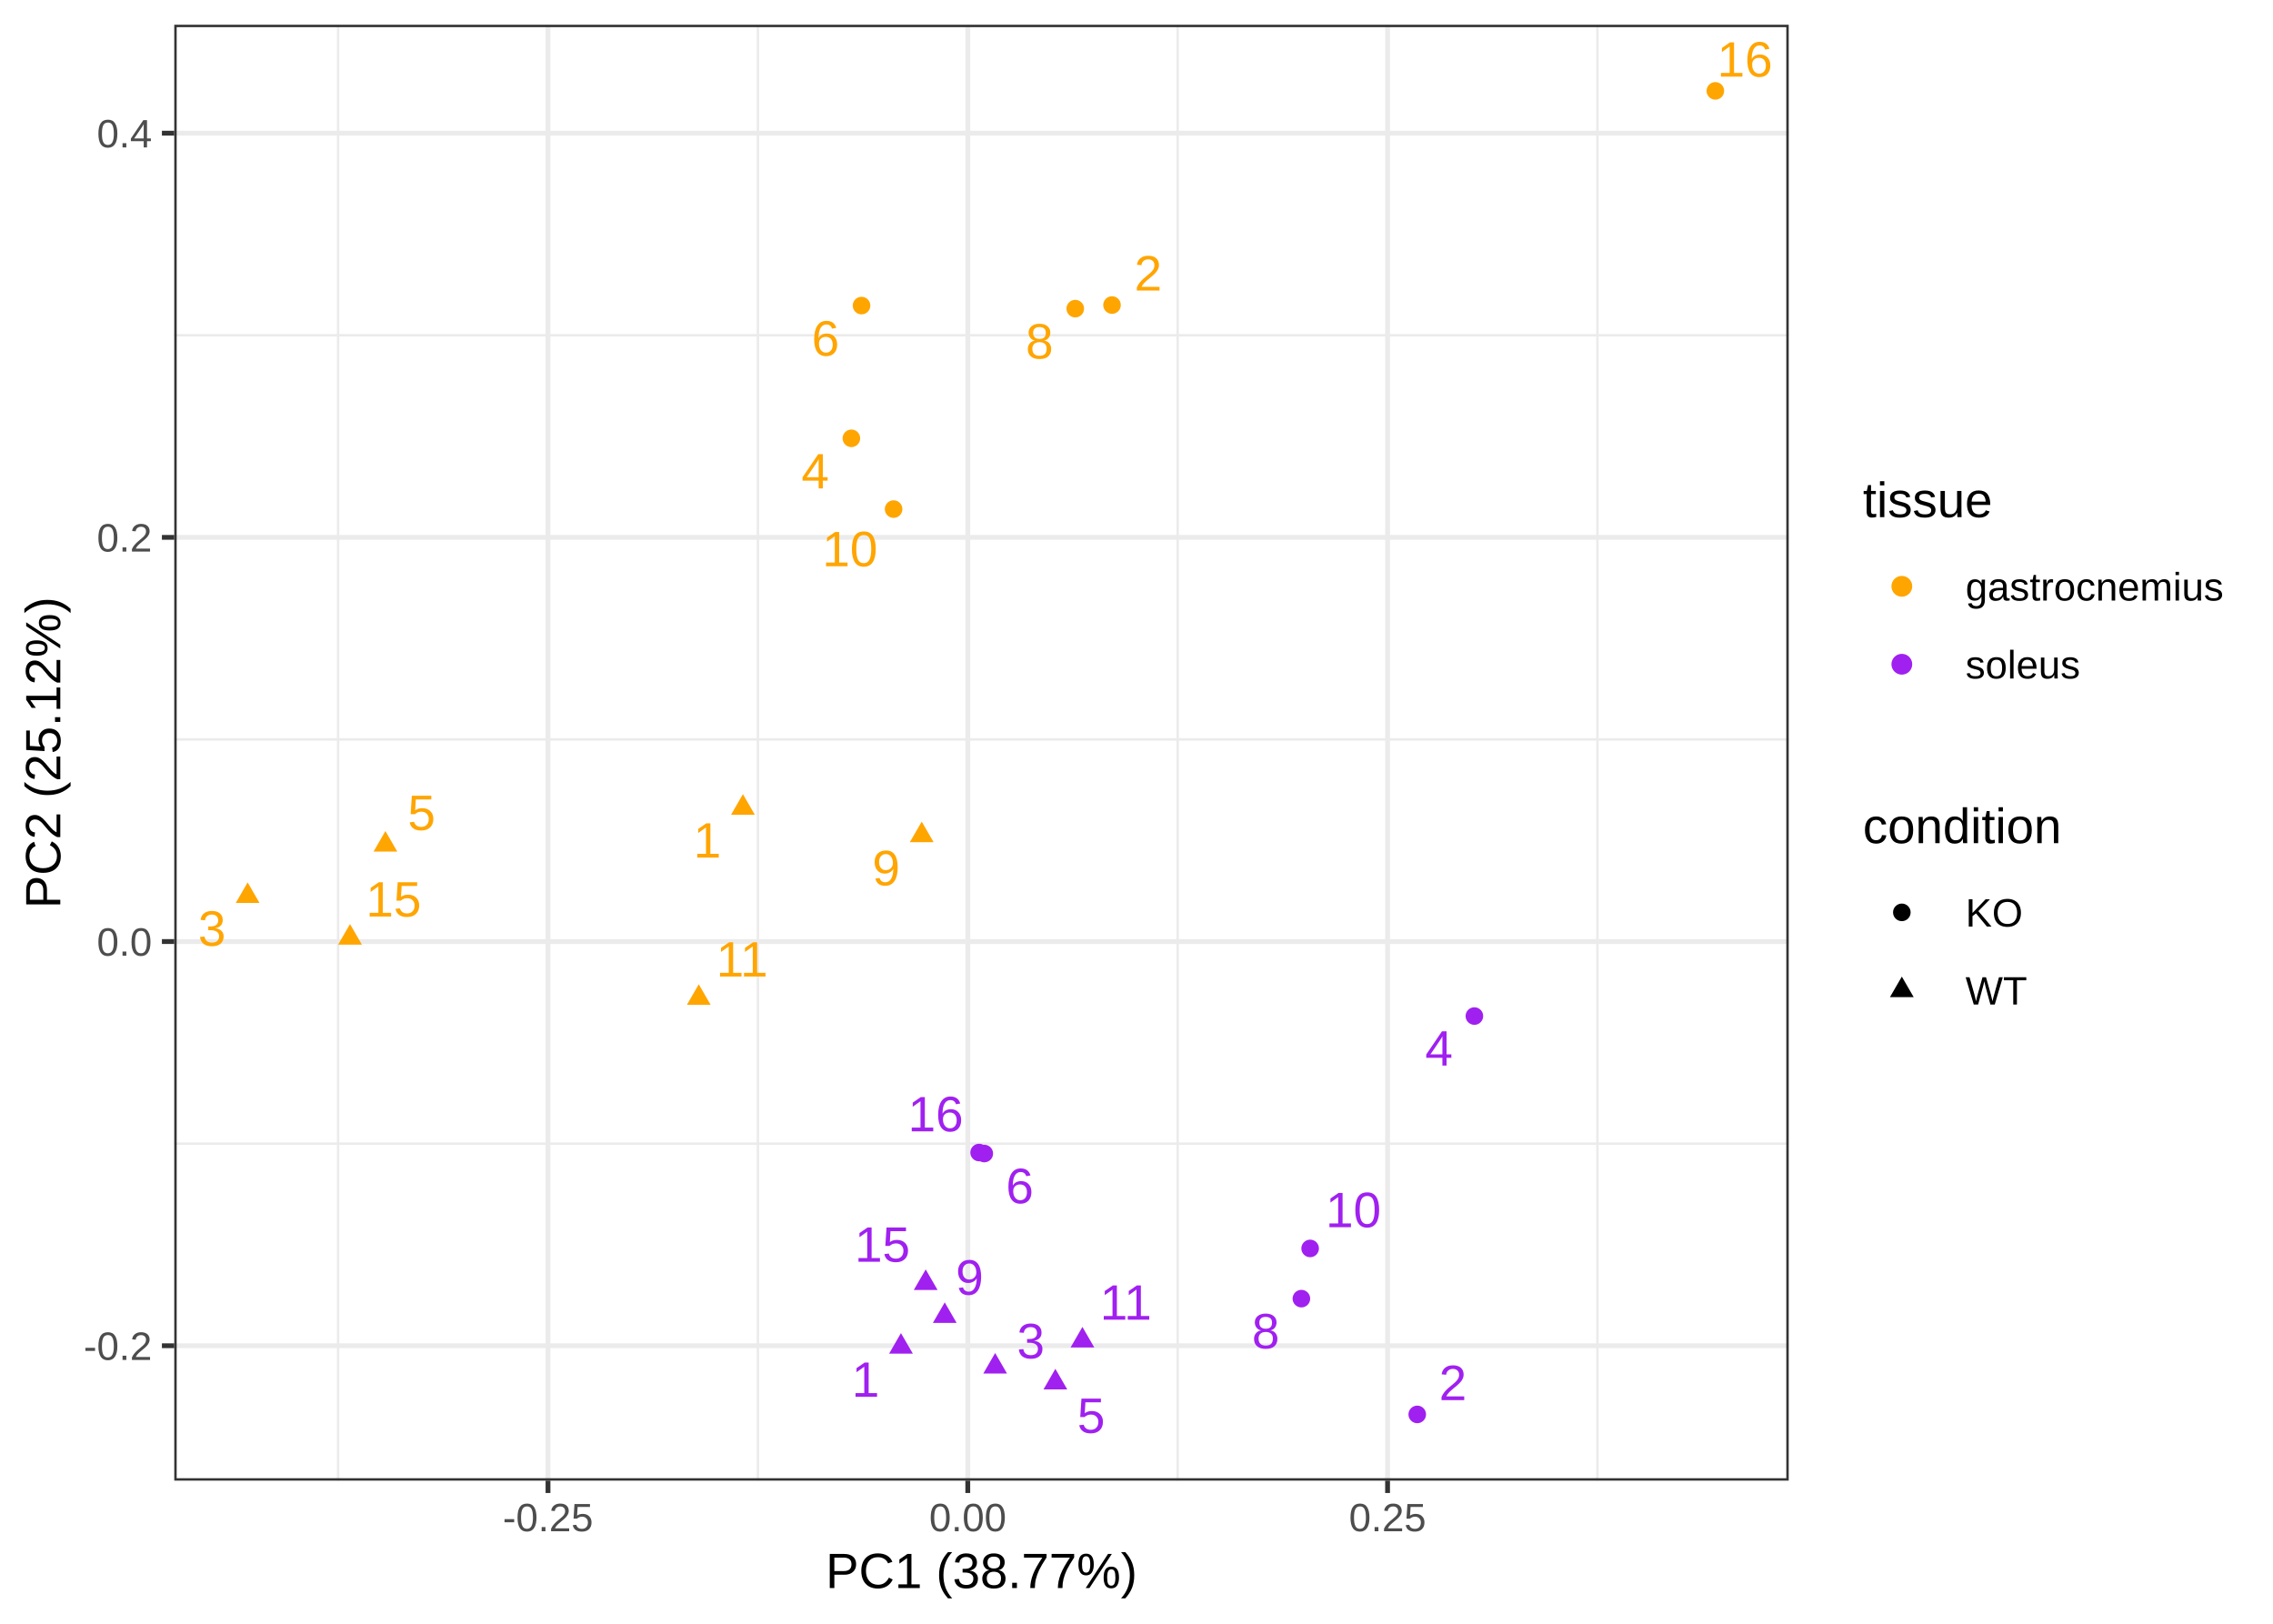
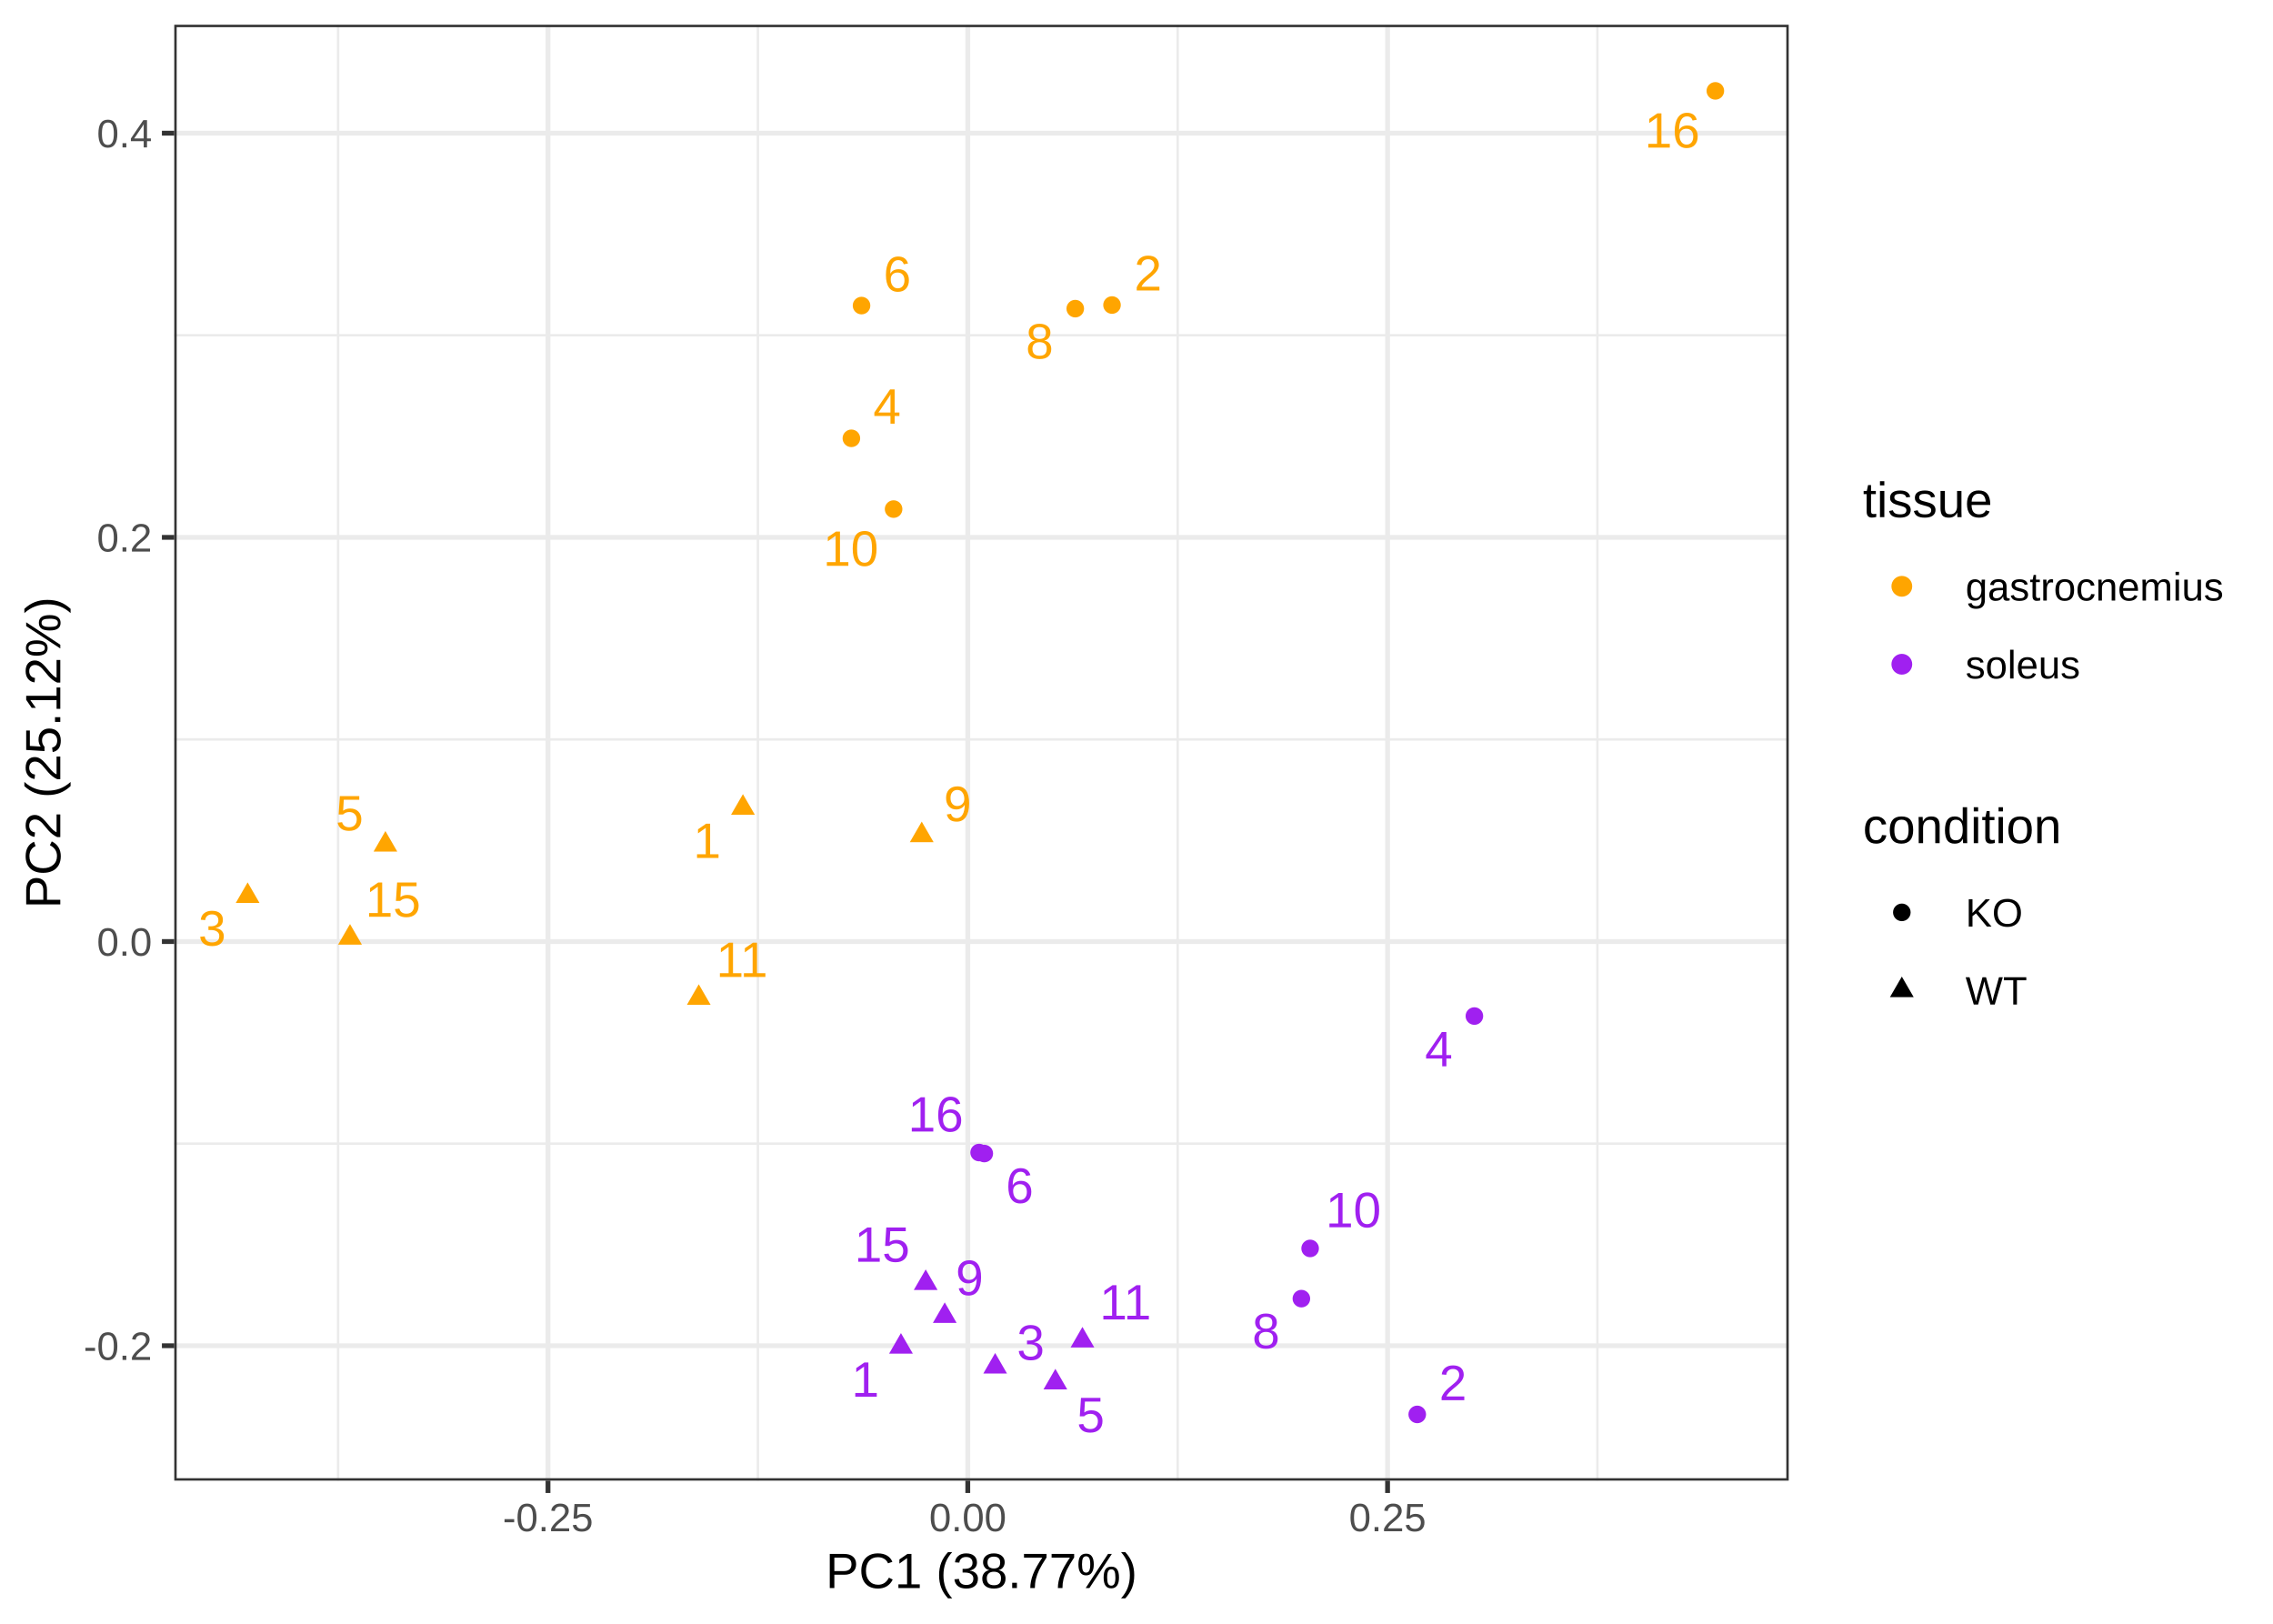
<svg xmlns="http://www.w3.org/2000/svg" class="svglite" width="504.00pt" height="360.00pt" viewBox="0 0 504.00 360.00">
  <defs>
    <style type="text/css">
    .svglite line, .svglite polyline, .svglite polygon, .svglite path, .svglite rect, .svglite circle {
      fill: none;
      stroke: #000000;
      stroke-linecap: round;
      stroke-linejoin: round;
      stroke-miterlimit: 10.00;
    }
    .svglite text {
      white-space: pre;
    }
  </style>
  </defs>
  <rect width="100%" height="100%" style="stroke: none; fill: #FFFFFF;" />
  <defs>
    <clipPath id="cpMC4wMHw1MDQuMDB8MC4wMHwzNjAuMDA=">
      <rect x="0.00" y="0.00" width="504.00" height="360.00" />
    </clipPath>
  </defs>
  <g clip-path="url(#cpMC4wMHw1MDQuMDB8MC4wMHwzNjAuMDA=)">
    <rect x="0" y="0.00" width="504.00" height="360.00" style="stroke-width: 1.07; stroke: #FFFFFF; fill: #FFFFFF;" />
  </g>
  <defs>
    <clipPath id="cpMzguNjR8Mzk2LjYyfDUuNDh8MzI4LjI3">
      <rect x="38.64" y="5.48" width="357.98" height="322.79" />
    </clipPath>
  </defs>
  <g clip-path="url(#cpMzguNjR8Mzk2LjYyfDUuNDh8MzI4LjI3)">
    <rect x="38.64" y="5.48" width="357.98" height="322.79" style="stroke-width: 1.07; stroke: none; fill: #FFFFFF;" />
    <polyline points="38.64,253.55 396.62,253.55 " style="stroke-width: 0.53; stroke: #EBEBEB; stroke-linecap: butt;" />
    <polyline points="38.64,163.94 396.62,163.94 " style="stroke-width: 0.53; stroke: #EBEBEB; stroke-linecap: butt;" />
    <polyline points="38.64,74.33 396.62,74.33 " style="stroke-width: 0.53; stroke: #EBEBEB; stroke-linecap: butt;" />
    <polyline points="74.97,328.27 74.97,5.48 " style="stroke-width: 0.53; stroke: #EBEBEB; stroke-linecap: butt;" />
    <polyline points="168.05,328.27 168.05,5.48 " style="stroke-width: 0.53; stroke: #EBEBEB; stroke-linecap: butt;" />
    <polyline points="261.13,328.27 261.13,5.48 " style="stroke-width: 0.53; stroke: #EBEBEB; stroke-linecap: butt;" />
    <polyline points="354.20,328.27 354.20,5.48 " style="stroke-width: 0.53; stroke: #EBEBEB; stroke-linecap: butt;" />
    <polyline points="38.64,298.36 396.62,298.36 " style="stroke-width: 1.07; stroke: #EBEBEB; stroke-linecap: butt;" />
    <polyline points="38.64,208.75 396.62,208.75 " style="stroke-width: 1.07; stroke: #EBEBEB; stroke-linecap: butt;" />
    <polyline points="38.64,119.14 396.62,119.14 " style="stroke-width: 1.07; stroke: #EBEBEB; stroke-linecap: butt;" />
    <polyline points="38.64,29.53 396.62,29.53 " style="stroke-width: 1.07; stroke: #EBEBEB; stroke-linecap: butt;" />
    <polyline points="121.51,328.27 121.51,5.48 " style="stroke-width: 1.07; stroke: #EBEBEB; stroke-linecap: butt;" />
    <polyline points="214.59,328.27 214.59,5.48 " style="stroke-width: 1.07; stroke: #EBEBEB; stroke-linecap: butt;" />
    <polyline points="307.67,328.27 307.67,5.48 " style="stroke-width: 1.07; stroke: #EBEBEB; stroke-linecap: butt;" />
    <polygon points="164.73,176.07 167.37,180.63 162.10,180.63 " style="stroke-width: 0.71; stroke: none; fill: #FFA500;" />
    <polygon points="54.91,195.63 57.54,200.19 52.28,200.19 " style="stroke-width: 0.71; stroke: none; fill: #FFA500;" />
    <polygon points="85.46,184.25 88.09,188.81 82.83,188.81 " style="stroke-width: 0.71; stroke: none; fill: #FFA500;" />
    <polygon points="204.38,182.16 207.01,186.72 201.74,186.72 " style="stroke-width: 0.71; stroke: none; fill: #FFA500;" />
    <polygon points="154.94,218.22 157.57,222.78 152.31,222.78 " style="stroke-width: 0.71; stroke: none; fill: #FFA500;" />
    <polygon points="77.61,204.87 80.24,209.43 74.97,209.43 " style="stroke-width: 0.71; stroke: none; fill: #FFA500;" />
    <circle cx="246.57" cy="67.63" r="1.95" style="stroke-width: 0.71; stroke: none; fill: #FFA500;" />
    <circle cx="188.78" cy="97.18" r="1.95" style="stroke-width: 0.71; stroke: none; fill: #FFA500;" />
    <circle cx="191.03" cy="67.75" r="1.95" style="stroke-width: 0.71; stroke: none; fill: #FFA500;" />
    <circle cx="238.42" cy="68.43" r="1.95" style="stroke-width: 0.71; stroke: none; fill: #FFA500;" />
    <circle cx="198.14" cy="112.87" r="1.95" style="stroke-width: 0.71; stroke: none; fill: #FFA500;" />
    <circle cx="380.35" cy="20.15" r="1.95" style="stroke-width: 0.71; stroke: none; fill: #FFA500;" />
    <polygon points="199.77,295.56 202.41,300.12 197.14,300.12 " style="stroke-width: 0.71; stroke: none; fill: #A020F0;" />
    <polygon points="220.66,299.97 223.29,304.53 218.03,304.53 " style="stroke-width: 0.71; stroke: none; fill: #A020F0;" />
    <polygon points="234.01,303.48 236.64,308.04 231.38,308.04 " style="stroke-width: 0.71; stroke: none; fill: #A020F0;" />
    <polygon points="209.48,288.75 212.11,293.30 206.85,293.30 " style="stroke-width: 0.71; stroke: none; fill: #A020F0;" />
    <polygon points="240.01,294.19 242.64,298.75 237.38,298.75 " style="stroke-width: 0.71; stroke: none; fill: #A020F0;" />
    <polygon points="205.26,281.44 207.89,286.00 202.62,286.00 " style="stroke-width: 0.71; stroke: none; fill: #A020F0;" />
    <circle cx="314.25" cy="313.59" r="1.95" style="stroke-width: 0.71; stroke: none; fill: #A020F0;" />
    <circle cx="326.92" cy="225.27" r="1.95" style="stroke-width: 0.71; stroke: none; fill: #A020F0;" />
    <circle cx="218.25" cy="255.75" r="1.95" style="stroke-width: 0.71; stroke: none; fill: #A020F0;" />
    <circle cx="288.56" cy="287.92" r="1.95" style="stroke-width: 0.71; stroke: none; fill: #A020F0;" />
    <circle cx="290.50" cy="276.79" r="1.95" style="stroke-width: 0.71; stroke: none; fill: #A020F0;" />
    <circle cx="217.10" cy="255.53" r="1.95" style="stroke-width: 0.71; stroke: none; fill: #A020F0;" />
-     <text x="156.83" y="190.13" text-anchor="middle" style="font-size: 11.04px;fill: #FFA500; font-family: &quot;Arial&quot;;" textLength="6.13px" lengthAdjust="spacingAndGlyphs">1</text>
-     <text x="47.00" y="209.69" text-anchor="middle" style="font-size: 11.04px;fill: #FFA500; font-family: &quot;Arial&quot;;" textLength="6.13px" lengthAdjust="spacingAndGlyphs">3</text>
-     <text x="93.47" y="184.02" text-anchor="middle" style="font-size: 11.04px;fill: #FFA500; font-family: &quot;Arial&quot;;" textLength="6.13px" lengthAdjust="spacingAndGlyphs">5</text>
-     <text x="196.49" y="196.28" text-anchor="middle" style="font-size: 11.04px;fill: #FFA500; font-family: &quot;Arial&quot;;" textLength="6.13px" lengthAdjust="spacingAndGlyphs">9</text>
-     <text x="164.54" y="216.51" text-anchor="middle" style="font-size: 11.04px;fill: #FFA500; font-family: &quot;Arial&quot;;" textLength="12.27px" lengthAdjust="spacingAndGlyphs">11</text>
-     <text x="87.26" y="203.20" text-anchor="middle" style="font-size: 11.04px;fill: #FFA500; font-family: &quot;Arial&quot;;" textLength="12.27px" lengthAdjust="spacingAndGlyphs">15</text>
-     <text x="254.58" y="64.42" text-anchor="middle" style="font-size: 11.04px;fill: #FFA500; font-family: &quot;Arial&quot;;" textLength="6.13px" lengthAdjust="spacingAndGlyphs">2</text>
-     <text x="180.77" y="108.29" text-anchor="middle" style="font-size: 11.04px;fill: #FFA500; font-family: &quot;Arial&quot;;" textLength="6.13px" lengthAdjust="spacingAndGlyphs">4</text>
-     <text x="183.04" y="78.86" text-anchor="middle" style="font-size: 11.04px;fill: #FFA500; font-family: &quot;Arial&quot;;" textLength="6.13px" lengthAdjust="spacingAndGlyphs">6</text>
-     <text x="230.49" y="79.50" text-anchor="middle" style="font-size: 11.04px;fill: #FFA500; font-family: &quot;Arial&quot;;" textLength="6.13px" lengthAdjust="spacingAndGlyphs">8</text>
-     <text x="188.46" y="125.55" text-anchor="middle" style="font-size: 11.04px;fill: #FFA500; font-family: &quot;Arial&quot;;" textLength="12.27px" lengthAdjust="spacingAndGlyphs">10</text>
-     <text x="386.88" y="16.99" text-anchor="middle" style="font-size: 11.04px;fill: #FFA500; font-family: &quot;Arial&quot;;" textLength="12.27px" lengthAdjust="spacingAndGlyphs">16</text>
-     <text x="191.93" y="309.69" text-anchor="middle" style="font-size: 11.04px;fill: #A020F0; font-family: &quot;Arial&quot;;" textLength="6.13px" lengthAdjust="spacingAndGlyphs">1</text>
-     <text x="228.56" y="301.16" text-anchor="middle" style="font-size: 11.04px;fill: #A020F0; font-family: &quot;Arial&quot;;" textLength="6.13px" lengthAdjust="spacingAndGlyphs">3</text>
-     <text x="241.94" y="317.69" text-anchor="middle" style="font-size: 11.04px;fill: #A020F0; font-family: &quot;Arial&quot;;" textLength="6.13px" lengthAdjust="spacingAndGlyphs">5</text>
-     <text x="214.99" y="287.05" text-anchor="middle" style="font-size: 11.04px;fill: #A020F0; font-family: &quot;Arial&quot;;" textLength="6.13px" lengthAdjust="spacingAndGlyphs">9</text>
-     <text x="249.63" y="292.59" text-anchor="middle" style="font-size: 11.04px;fill: #A020F0; font-family: &quot;Arial&quot;;" textLength="12.27px" lengthAdjust="spacingAndGlyphs">11</text>
-     <text x="195.65" y="279.74" text-anchor="middle" style="font-size: 11.04px;fill: #A020F0; font-family: &quot;Arial&quot;;" textLength="12.27px" lengthAdjust="spacingAndGlyphs">15</text>
-     <text x="322.14" y="310.42" text-anchor="middle" style="font-size: 11.04px;fill: #A020F0; font-family: &quot;Arial&quot;;" textLength="6.13px" lengthAdjust="spacingAndGlyphs">2</text>
-     <text x="319.07" y="236.25" text-anchor="middle" style="font-size: 11.04px;fill: #A020F0; font-family: &quot;Arial&quot;;" textLength="6.13px" lengthAdjust="spacingAndGlyphs">4</text>
-     <text x="226.11" y="266.77" text-anchor="middle" style="font-size: 11.04px;fill: #A020F0; font-family: &quot;Arial&quot;;" textLength="6.13px" lengthAdjust="spacingAndGlyphs">6</text>
-     <text x="280.65" y="298.95" text-anchor="middle" style="font-size: 11.04px;fill: #A020F0; font-family: &quot;Arial&quot;;" textLength="6.13px" lengthAdjust="spacingAndGlyphs">8</text>
-     <text x="300.08" y="272.08" text-anchor="middle" style="font-size: 11.04px;fill: #A020F0; font-family: &quot;Arial&quot;;" textLength="12.27px" lengthAdjust="spacingAndGlyphs">10</text>
-     <text x="207.46" y="250.83" text-anchor="middle" style="font-size: 11.04px;fill: #A020F0; font-family: &quot;Arial&quot;;" textLength="12.27px" lengthAdjust="spacingAndGlyphs">16</text>
+     <text x="156.78" y="190.22" text-anchor="middle" style="font-size: 11.04px;fill: #FFA500; font-family: &quot;Arial&quot;;" textLength="6.13px" lengthAdjust="spacingAndGlyphs">1</text>
+     <text x="47.04" y="209.65" text-anchor="middle" style="font-size: 11.04px;fill: #FFA500; font-family: &quot;Arial&quot;;" textLength="6.13px" lengthAdjust="spacingAndGlyphs">3</text>
+     <text x="77.50" y="184.10" text-anchor="middle" style="font-size: 11.04px;fill: #FFA500; font-family: &quot;Arial&quot;;" textLength="6.13px" lengthAdjust="spacingAndGlyphs">5</text>
+     <text x="212.33" y="182.06" text-anchor="middle" style="font-size: 11.04px;fill: #FFA500; font-family: &quot;Arial&quot;;" textLength="6.13px" lengthAdjust="spacingAndGlyphs">9</text>
+     <text x="164.51" y="216.59" text-anchor="middle" style="font-size: 11.04px;fill: #FFA500; font-family: &quot;Arial&quot;;" textLength="12.27px" lengthAdjust="spacingAndGlyphs">11</text>
+     <text x="87.13" y="203.26" text-anchor="middle" style="font-size: 11.04px;fill: #FFA500; font-family: &quot;Arial&quot;;" textLength="12.27px" lengthAdjust="spacingAndGlyphs">15</text>
+     <text x="254.56" y="64.40" text-anchor="middle" style="font-size: 11.04px;fill: #FFA500; font-family: &quot;Arial&quot;;" textLength="6.13px" lengthAdjust="spacingAndGlyphs">2</text>
+     <text x="196.69" y="93.94" text-anchor="middle" style="font-size: 11.04px;fill: #FFA500; font-family: &quot;Arial&quot;;" textLength="6.13px" lengthAdjust="spacingAndGlyphs">4</text>
+     <text x="198.95" y="64.59" text-anchor="middle" style="font-size: 11.04px;fill: #FFA500; font-family: &quot;Arial&quot;;" textLength="6.13px" lengthAdjust="spacingAndGlyphs">6</text>
+     <text x="230.51" y="79.50" text-anchor="middle" style="font-size: 11.04px;fill: #FFA500; font-family: &quot;Arial&quot;;" textLength="6.13px" lengthAdjust="spacingAndGlyphs">8</text>
+     <text x="188.64" y="125.45" text-anchor="middle" style="font-size: 11.04px;fill: #FFA500; font-family: &quot;Arial&quot;;" textLength="12.27px" lengthAdjust="spacingAndGlyphs">10</text>
+     <text x="370.78" y="32.73" text-anchor="middle" style="font-size: 11.04px;fill: #FFA500; font-family: &quot;Arial&quot;;" textLength="12.27px" lengthAdjust="spacingAndGlyphs">16</text>
+     <text x="191.87" y="309.67" text-anchor="middle" style="font-size: 11.04px;fill: #A020F0; font-family: &quot;Arial&quot;;" textLength="6.13px" lengthAdjust="spacingAndGlyphs">1</text>
+     <text x="228.54" y="301.49" text-anchor="middle" style="font-size: 11.04px;fill: #A020F0; font-family: &quot;Arial&quot;;" textLength="6.13px" lengthAdjust="spacingAndGlyphs">3</text>
+     <text x="241.84" y="317.52" text-anchor="middle" style="font-size: 11.04px;fill: #A020F0; font-family: &quot;Arial&quot;;" textLength="6.13px" lengthAdjust="spacingAndGlyphs">5</text>
+     <text x="214.98" y="287.13" text-anchor="middle" style="font-size: 11.04px;fill: #A020F0; font-family: &quot;Arial&quot;;" textLength="6.13px" lengthAdjust="spacingAndGlyphs">9</text>
+     <text x="249.54" y="292.54" text-anchor="middle" style="font-size: 11.04px;fill: #A020F0; font-family: &quot;Arial&quot;;" textLength="12.27px" lengthAdjust="spacingAndGlyphs">11</text>
+     <text x="195.60" y="279.74" text-anchor="middle" style="font-size: 11.04px;fill: #A020F0; font-family: &quot;Arial&quot;;" textLength="12.27px" lengthAdjust="spacingAndGlyphs">15</text>
+     <text x="322.16" y="310.44" text-anchor="middle" style="font-size: 11.04px;fill: #A020F0; font-family: &quot;Arial&quot;;" textLength="6.13px" lengthAdjust="spacingAndGlyphs">2</text>
+     <text x="319.03" y="236.41" text-anchor="middle" style="font-size: 11.04px;fill: #A020F0; font-family: &quot;Arial&quot;;" textLength="6.13px" lengthAdjust="spacingAndGlyphs">4</text>
+     <text x="226.09" y="266.71" text-anchor="middle" style="font-size: 11.04px;fill: #A020F0; font-family: &quot;Arial&quot;;" textLength="6.13px" lengthAdjust="spacingAndGlyphs">6</text>
+     <text x="280.72" y="298.94" text-anchor="middle" style="font-size: 11.04px;fill: #A020F0; font-family: &quot;Arial&quot;;" textLength="6.13px" lengthAdjust="spacingAndGlyphs">8</text>
+     <text x="300.08" y="272.09" text-anchor="middle" style="font-size: 11.04px;fill: #A020F0; font-family: &quot;Arial&quot;;" textLength="12.27px" lengthAdjust="spacingAndGlyphs">10</text>
+     <text x="207.47" y="250.87" text-anchor="middle" style="font-size: 11.04px;fill: #A020F0; font-family: &quot;Arial&quot;;" textLength="12.27px" lengthAdjust="spacingAndGlyphs">16</text>
    <rect x="38.64" y="5.48" width="357.98" height="322.79" style="stroke-width: 1.07; stroke: #333333;" />
  </g>
  <g clip-path="url(#cpMC4wMHw1MDQuMDB8MC4wMHwzNjAuMDA=)">
    <text x="33.71" y="301.51" text-anchor="end" style="font-size: 8.80px;fill: #4D4D4D; font-family: &quot;Arial&quot;;" textLength="15.16px" lengthAdjust="spacingAndGlyphs">-0.2</text>
    <text x="33.71" y="211.90" text-anchor="end" style="font-size: 8.80px;fill: #4D4D4D; font-family: &quot;Arial&quot;;" textLength="12.23px" lengthAdjust="spacingAndGlyphs">0.0</text>
    <text x="33.71" y="122.29" text-anchor="end" style="font-size: 8.80px;fill: #4D4D4D; font-family: &quot;Arial&quot;;" textLength="12.23px" lengthAdjust="spacingAndGlyphs">0.2</text>
    <text x="33.71" y="32.68" text-anchor="end" style="font-size: 8.80px;fill: #4D4D4D; font-family: &quot;Arial&quot;;" textLength="12.23px" lengthAdjust="spacingAndGlyphs">0.4</text>
    <polyline points="35.90,298.36 38.64,298.36 " style="stroke-width: 1.07; stroke: #333333; stroke-linecap: butt;" />
    <polyline points="35.90,208.75 38.64,208.75 " style="stroke-width: 1.07; stroke: #333333; stroke-linecap: butt;" />
    <polyline points="35.90,119.14 38.64,119.14 " style="stroke-width: 1.07; stroke: #333333; stroke-linecap: butt;" />
    <polyline points="35.90,29.53 38.64,29.53 " style="stroke-width: 1.07; stroke: #333333; stroke-linecap: butt;" />
    <polyline points="121.51,331.01 121.51,328.27 " style="stroke-width: 1.07; stroke: #333333; stroke-linecap: butt;" />
    <polyline points="214.59,331.01 214.59,328.27 " style="stroke-width: 1.07; stroke: #333333; stroke-linecap: butt;" />
    <polyline points="307.67,331.01 307.67,328.27 " style="stroke-width: 1.07; stroke: #333333; stroke-linecap: butt;" />
    <text x="121.51" y="339.50" text-anchor="middle" style="font-size: 8.80px;fill: #4D4D4D; font-family: &quot;Arial&quot;;" textLength="20.06px" lengthAdjust="spacingAndGlyphs">-0.25</text>
    <text x="214.59" y="339.50" text-anchor="middle" style="font-size: 8.80px;fill: #4D4D4D; font-family: &quot;Arial&quot;;" textLength="17.13px" lengthAdjust="spacingAndGlyphs">0.00</text>
    <text x="307.67" y="339.50" text-anchor="middle" style="font-size: 8.80px;fill: #4D4D4D; font-family: &quot;Arial&quot;;" textLength="17.13px" lengthAdjust="spacingAndGlyphs">0.25</text>
    <text x="217.63" y="352.09" text-anchor="middle" style="font-size: 11.00px; font-family: &quot;Arial&quot;;" textLength="69.09px" lengthAdjust="spacingAndGlyphs">PC1 (38.77%)</text>
    <text transform="translate(13.37,166.87) rotate(-90)" text-anchor="middle" style="font-size: 11.00px; font-family: &quot;Arial&quot;;" textLength="69.09px" lengthAdjust="spacingAndGlyphs">PC2 (25.12%)</text>
    <rect x="407.58" y="100.07" width="90.94" height="61.32" style="stroke-width: 1.07; stroke: none; fill: #FFFFFF;" />
    <text x="413.06" y="114.66" style="font-size: 11.00px; font-family: &quot;Arial&quot;;" textLength="28.74px" lengthAdjust="spacingAndGlyphs">tissue</text>
    <rect x="413.06" y="121.35" width="17.28" height="17.28" style="stroke-width: 1.07; stroke: none; fill: #FFFFFF;" />
    <circle cx="421.70" cy="129.99" r="1.95" style="stroke-width: 0.71; stroke: #FFA500; fill: #FFA500;" />
    <rect x="413.06" y="138.63" width="17.28" height="17.28" style="stroke-width: 1.07; stroke: none; fill: #FFFFFF;" />
    <circle cx="421.70" cy="147.27" r="1.95" style="stroke-width: 0.71; stroke: #A020F0; fill: #A020F0;" />
    <text x="435.82" y="133.15" style="font-size: 8.80px; font-family: &quot;Arial&quot;;" textLength="57.23px" lengthAdjust="spacingAndGlyphs">gastrocnemius</text>
    <text x="435.82" y="150.43" style="font-size: 8.80px; font-family: &quot;Arial&quot;;" textLength="25.44px" lengthAdjust="spacingAndGlyphs">soleus</text>
    <rect x="407.58" y="172.35" width="54.99" height="61.32" style="stroke-width: 1.07; stroke: none; fill: #FFFFFF;" />
    <text x="413.06" y="186.94" style="font-size: 11.00px; font-family: &quot;Arial&quot;;" textLength="44.04px" lengthAdjust="spacingAndGlyphs">condition</text>
    <rect x="413.06" y="193.64" width="17.28" height="17.28" style="stroke-width: 1.07; stroke: none; fill: #FFFFFF;" />
    <circle cx="421.70" cy="202.28" r="1.95" style="stroke-width: 0.71; stroke: none; fill: #000000;" />
    <rect x="413.06" y="210.92" width="17.28" height="17.28" style="stroke-width: 1.07; stroke: none; fill: #FFFFFF;" />
    <polygon points="421.70,216.52 424.33,221.08 419.06,221.08 " style="stroke-width: 0.71; stroke: none; fill: #000000;" />
    <text x="435.82" y="205.43" style="font-size: 8.80px; font-family: &quot;Arial&quot;;" textLength="12.71px" lengthAdjust="spacingAndGlyphs">KO</text>
    <text x="435.82" y="222.71" style="font-size: 8.80px; font-family: &quot;Arial&quot;;" textLength="13.67px" lengthAdjust="spacingAndGlyphs">WT</text>
  </g>
</svg>
